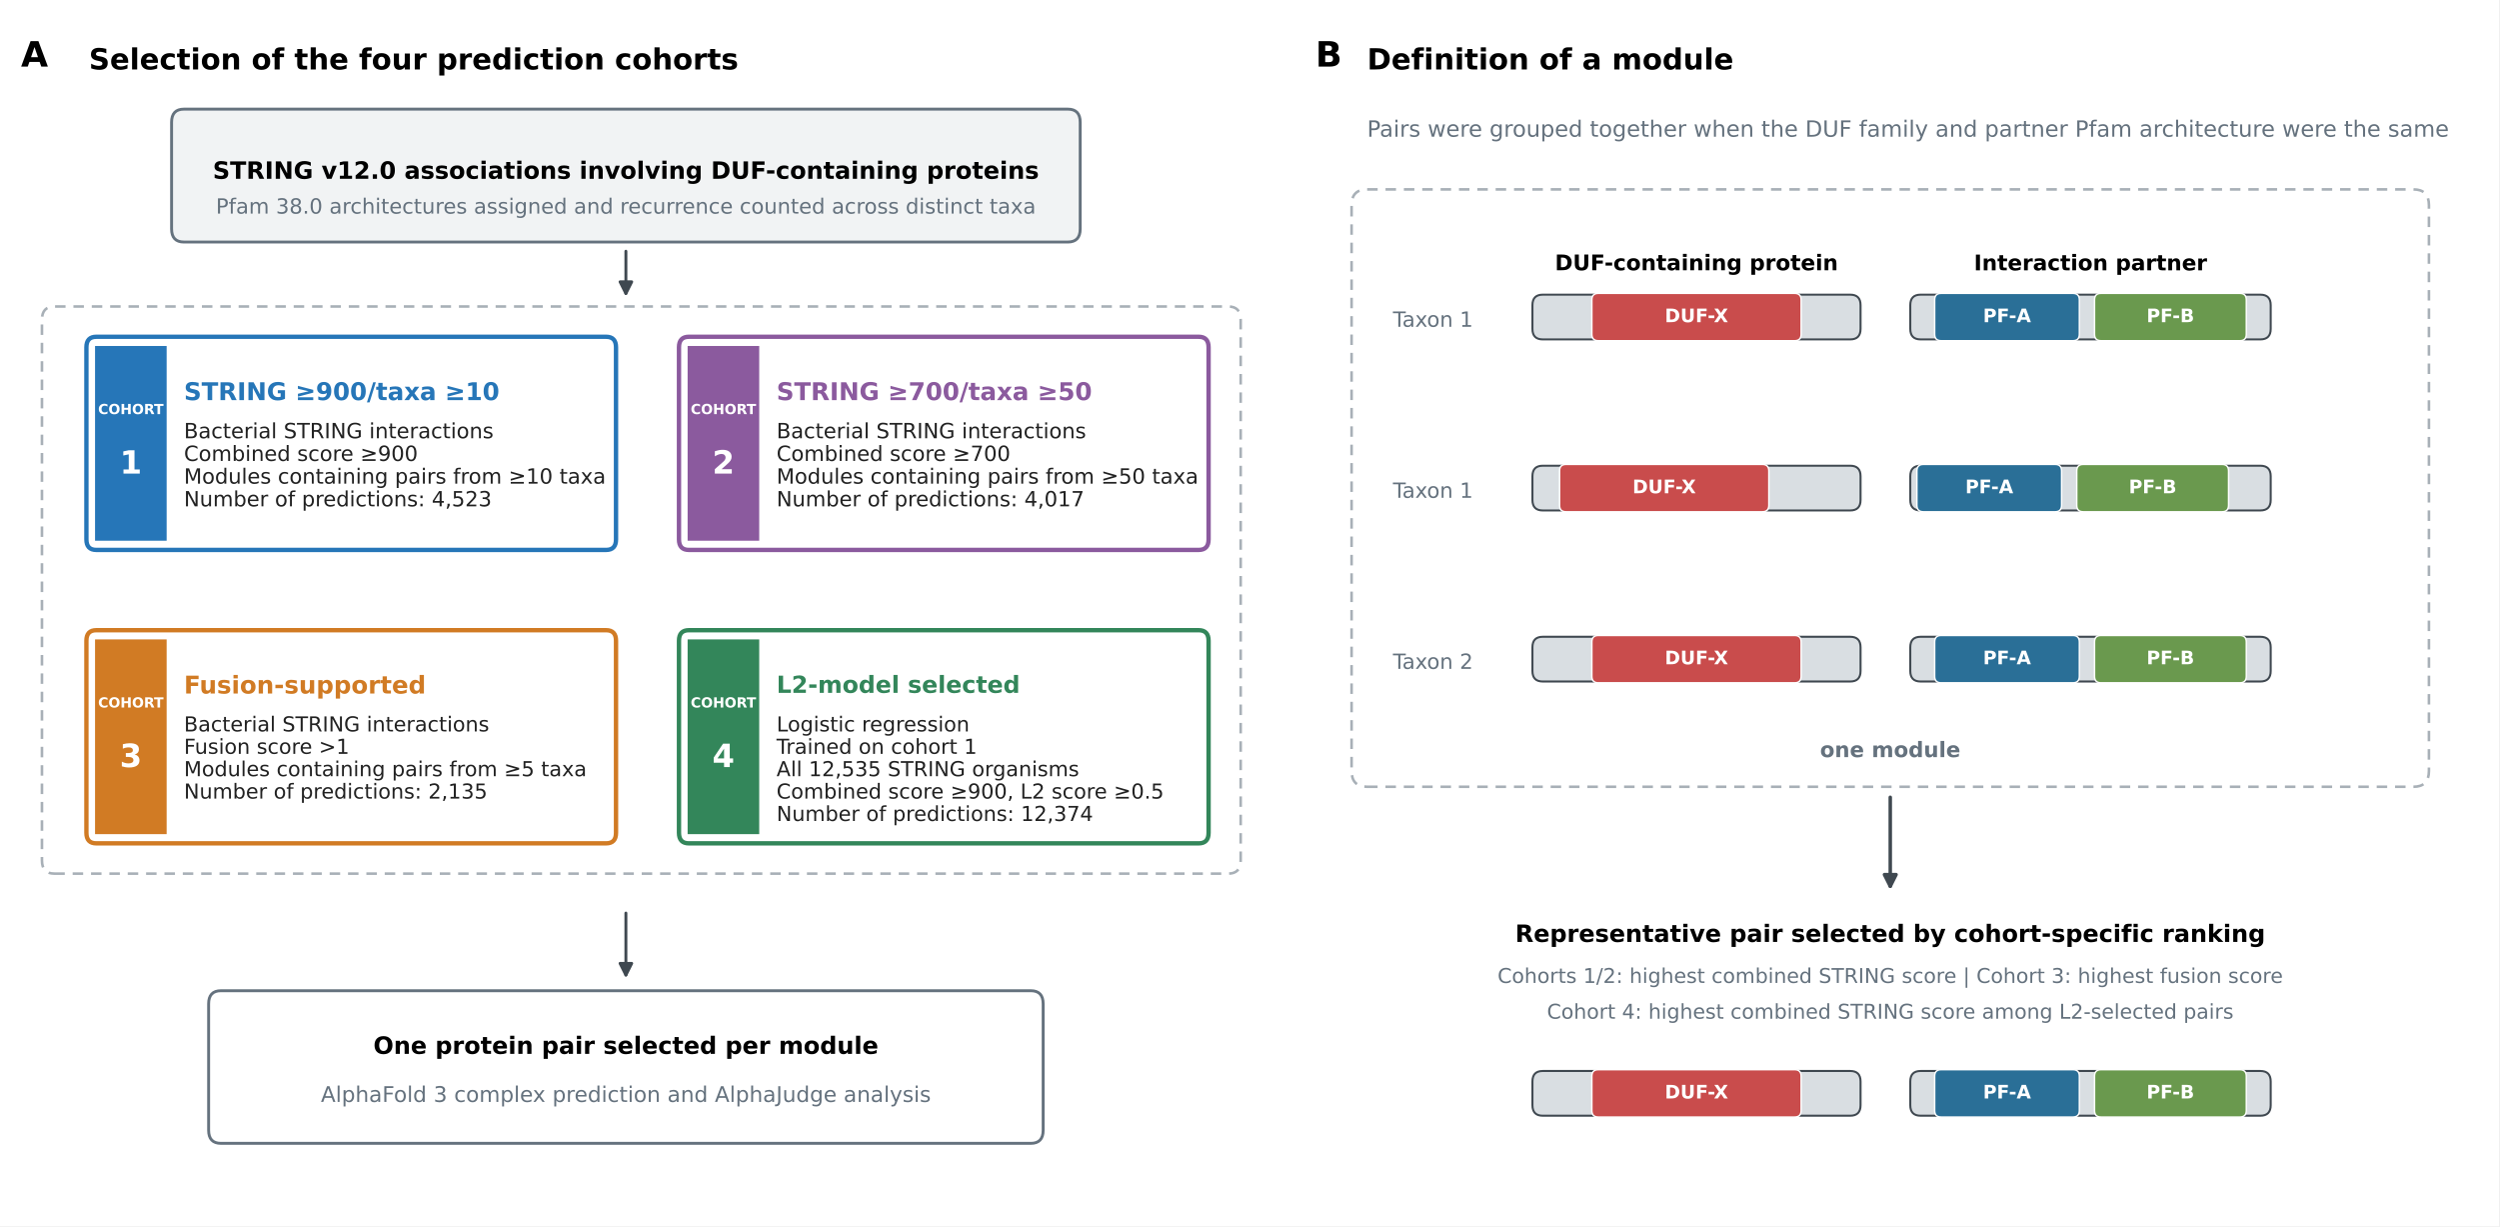
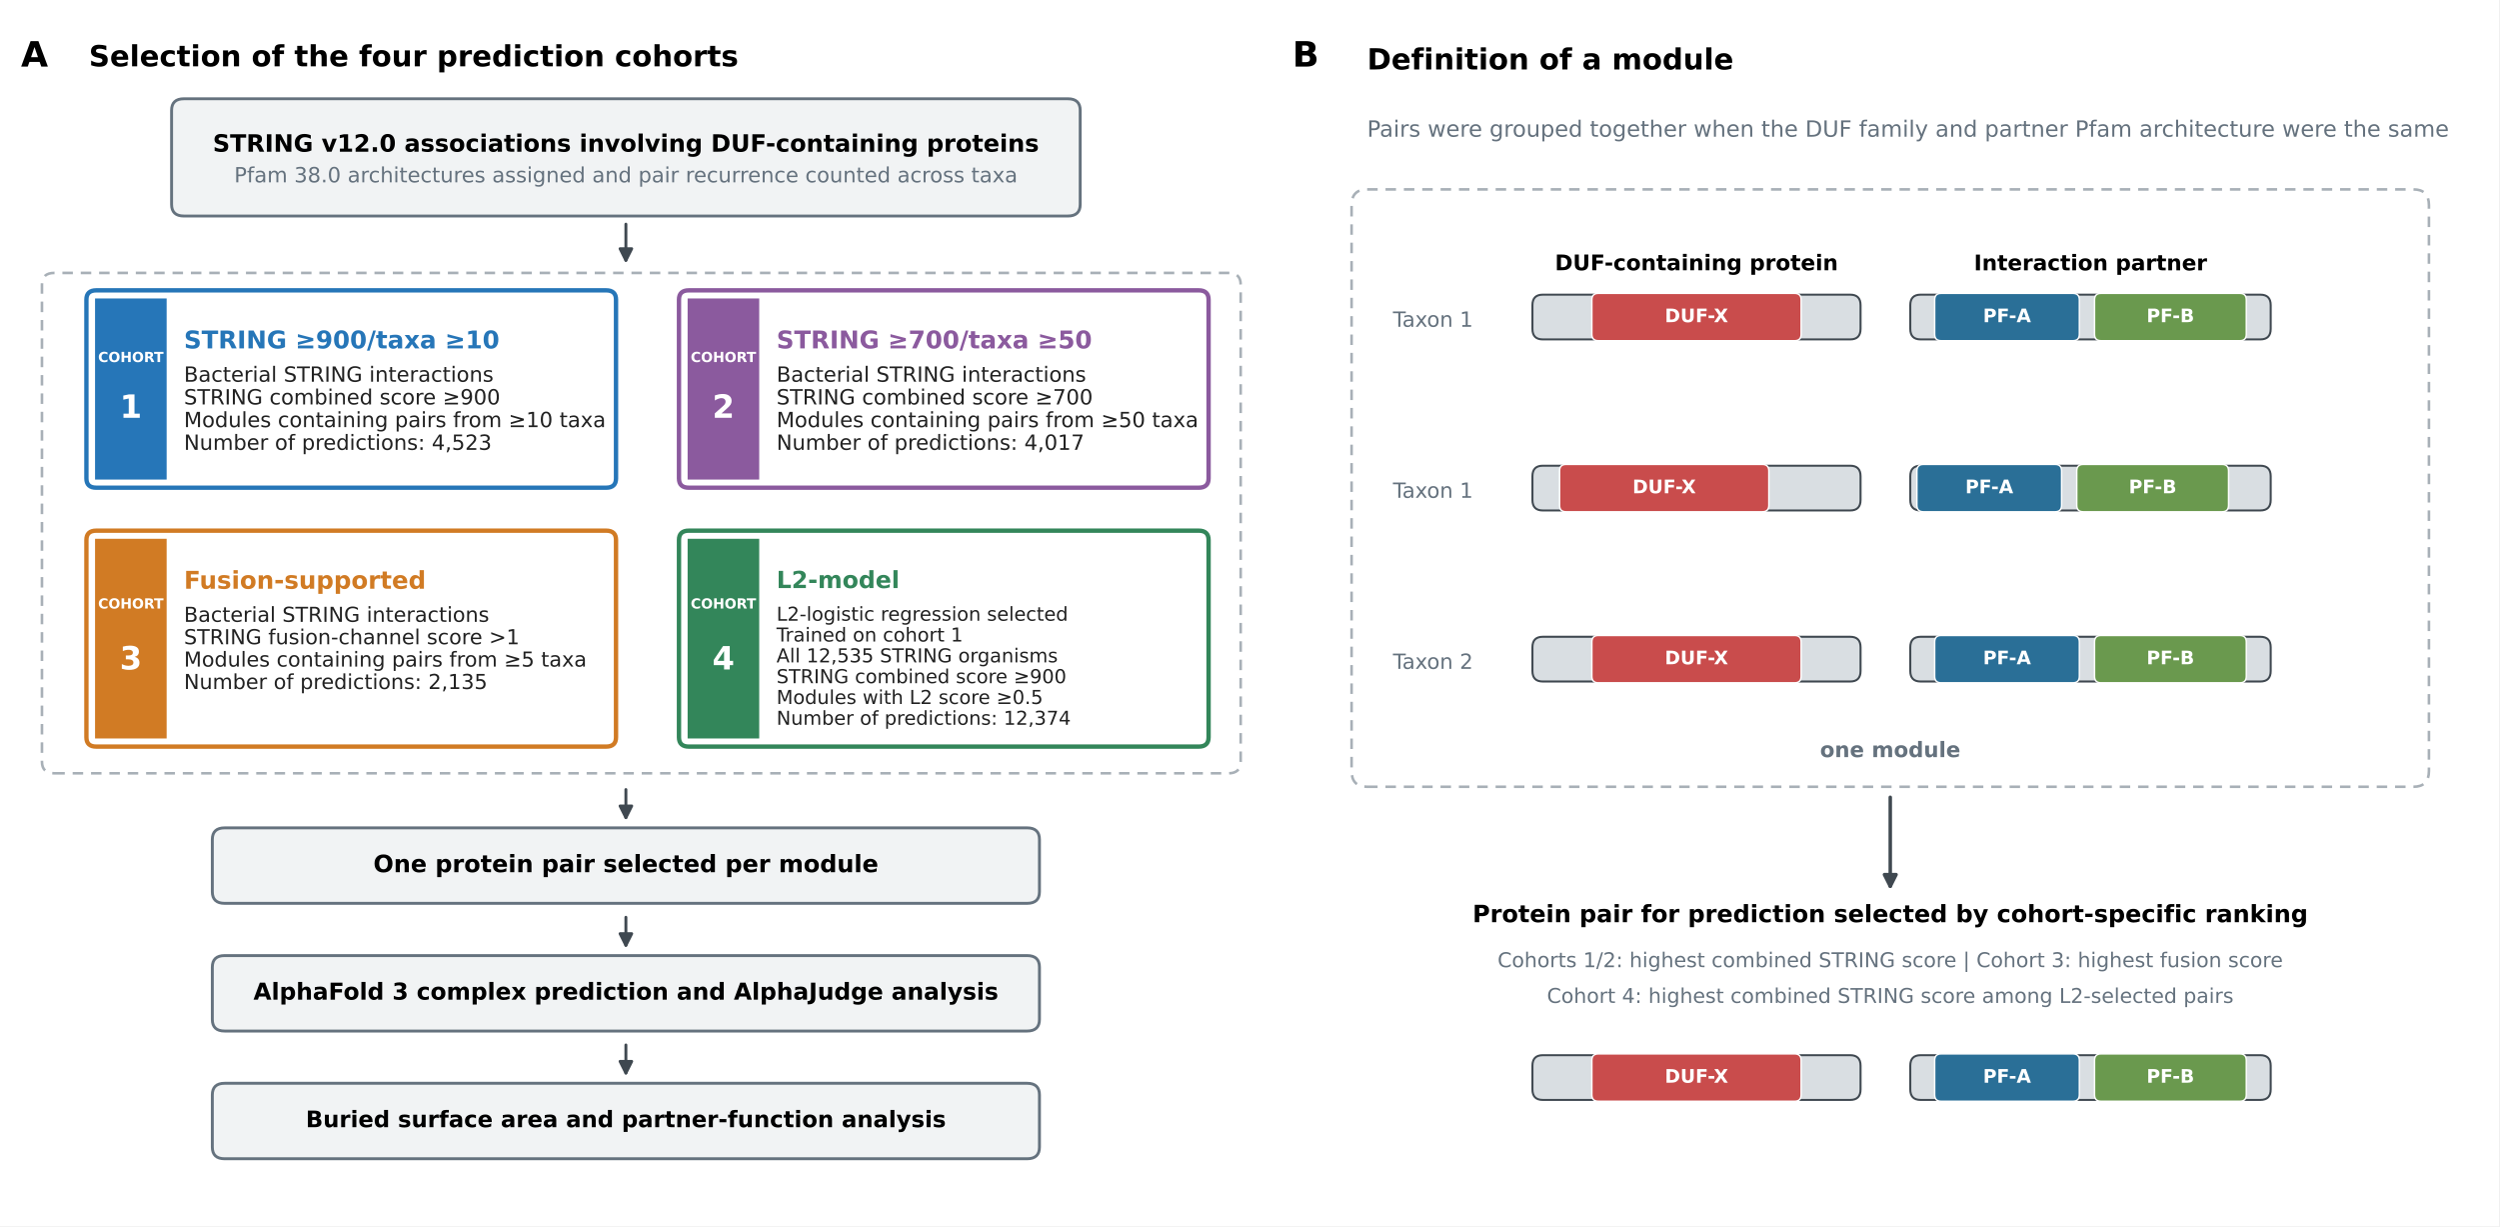
<svg xmlns="http://www.w3.org/2000/svg" width="857.664pt" height="420.66pt" viewBox="0 0 857.664 420.66" version="1.1">
  <defs>
    <style type="text/css">*{stroke-linejoin: round; stroke-linecap: butt}</style>
  </defs>
  <g id="figure_1">
    <g id="patch_1">
      <path d="M 0 420.66  L 857.664 420.66  L 857.664 0  L 0 0  z " style="fill: #ffffff" />
    </g>
    <g id="axes_1">
      <g id="patch_2">
-         <path d="M 18.64 299.707  L 421.568 299.707  Q 425.804 299.707 425.804 295.193  L 425.804 109.668  Q 425.804 105.154 421.568 105.154  L 18.64 105.154  Q 14.403 105.154 14.403 109.668  L 14.403 295.193  Q 14.403 299.707 18.64 299.707  L 18.64 299.707  z " clip-path="url(#p9806d513df)" style="fill: none; stroke-dasharray: 3.6,2.7; stroke-dashoffset: 0; stroke: #a8b0b7; stroke-width: 0.9; stroke-linejoin: miter" />
+         <path d="M 18.64 265.295  L 421.568 265.295  Q 425.804 265.295 425.804 261.312  L 425.804 97.613  Q 425.804 93.63 421.568 93.63  L 18.64 93.63  Q 14.403 93.63 14.403 97.613  L 14.403 261.312  Q 14.403 265.295 18.64 265.295  L 18.64 265.295  z " clip-path="url(#p8af537cf0c)" style="fill: none; stroke-dasharray: 3.6,2.7; stroke-dashoffset: 0; stroke: #a8b0b7; stroke-width: 0.9; stroke-linejoin: miter" />
      </g>
      <g id="patch_3">
-         <path d="M 33.045 188.663  L 208.028 188.663  Q 211.418 188.663 211.418 185.052  L 211.418 119.147  Q 211.418 115.536 208.028 115.536  L 33.045 115.536  Q 29.656 115.536 29.656 119.147  L 29.656 185.052  Q 29.656 188.663 33.045 188.663  z " clip-path="url(#p9806d513df)" style="fill: #ffffff; stroke: #2676b8; stroke-width: 1.5; stroke-linejoin: miter" />
+         <path d="M 33.045 167.314  L 208.028 167.314  Q 211.418 167.314 211.418 164.128  L 211.418 102.791  Q 211.418 99.604 208.028 99.604  L 33.045 99.604  Q 29.656 99.604 29.656 102.791  L 29.656 164.128  Q 29.656 167.314 33.045 167.314  z " clip-path="url(#p8af537cf0c)" style="fill: #ffffff; stroke: #2676b8; stroke-width: 1.5; stroke-linejoin: miter" />
      </g>
      <g id="patch_4">
-         <path d="M 32.621 185.503  L 57.195 185.503  L 57.195 118.696  L 32.621 118.696  z " clip-path="url(#p9806d513df)" style="fill: #2676b8" />
+         <path d="M 32.621 164.526  L 57.195 164.526  L 57.195 102.392  L 32.621 102.392  z " clip-path="url(#p8af537cf0c)" style="fill: #2676b8" />
      </g>
      <g id="patch_5">
-         <path d="M 236.416 188.663  L 411.399 188.663  Q 414.789 188.663 414.789 185.052  L 414.789 119.147  Q 414.789 115.536 411.399 115.536  L 236.416 115.536  Q 233.026 115.536 233.026 119.147  L 233.026 185.052  Q 233.026 188.663 236.416 188.663  z " clip-path="url(#p9806d513df)" style="fill: #ffffff; stroke: #8b5a9e; stroke-width: 1.5; stroke-linejoin: miter" />
+         <path d="M 236.416 167.314  L 411.399 167.314  Q 414.789 167.314 414.789 164.128  L 414.789 102.791  Q 414.789 99.604 411.399 99.604  L 236.416 99.604  Q 233.026 99.604 233.026 102.791  L 233.026 164.128  Q 233.026 167.314 236.416 167.314  z " clip-path="url(#p8af537cf0c)" style="fill: #ffffff; stroke: #8b5a9e; stroke-width: 1.5; stroke-linejoin: miter" />
      </g>
      <g id="patch_6">
-         <path d="M 235.992 185.503  L 260.566 185.503  L 260.566 118.696  L 235.992 118.696  z " clip-path="url(#p9806d513df)" style="fill: #8b5a9e" />
+         <path d="M 235.992 164.526  L 260.566 164.526  L 260.566 102.392  L 235.992 102.392  z " clip-path="url(#p8af537cf0c)" style="fill: #8b5a9e" />
      </g>
      <g id="patch_7">
-         <path d="M 33.045 289.325  L 208.028 289.325  Q 211.418 289.325 211.418 285.714  L 211.418 219.809  Q 211.418 216.198 208.028 216.198  L 33.045 216.198  Q 29.656 216.198 29.656 219.809  L 29.656 285.714  Q 29.656 289.325 33.045 289.325  z " clip-path="url(#p9806d513df)" style="fill: #ffffff; stroke: #d17b24; stroke-width: 1.5; stroke-linejoin: miter" />
+         <path d="M 33.045 256.134  L 208.028 256.134  Q 211.418 256.134 211.418 252.947  L 211.418 185.237  Q 211.418 182.051 208.028 182.051  L 33.045 182.051  Q 29.656 182.051 29.656 185.237  L 29.656 252.947  Q 29.656 256.134 33.045 256.134  z " clip-path="url(#p8af537cf0c)" style="fill: #ffffff; stroke: #d17b24; stroke-width: 1.5; stroke-linejoin: miter" />
      </g>
      <g id="patch_8">
-         <path d="M 32.621 286.165  L 57.195 286.165  L 57.195 219.358  L 32.621 219.358  z " clip-path="url(#p9806d513df)" style="fill: #d17b24" />
+         <path d="M 32.621 253.346  L 57.195 253.346  L 57.195 184.839  L 32.621 184.839  z " clip-path="url(#p8af537cf0c)" style="fill: #d17b24" />
      </g>
      <g id="patch_9">
-         <path d="M 236.416 289.325  L 411.399 289.325  Q 414.789 289.325 414.789 285.714  L 414.789 219.809  Q 414.789 216.198 411.399 216.198  L 236.416 216.198  Q 233.026 216.198 233.026 219.809  L 233.026 285.714  Q 233.026 289.325 236.416 289.325  z " clip-path="url(#p9806d513df)" style="fill: #ffffff; stroke: #33865a; stroke-width: 1.5; stroke-linejoin: miter" />
+         <path d="M 236.416 256.134  L 411.399 256.134  Q 414.789 256.134 414.789 252.947  L 414.789 185.237  Q 414.789 182.051 411.399 182.051  L 236.416 182.051  Q 233.026 182.051 233.026 185.237  L 233.026 252.947  Q 233.026 256.134 236.416 256.134  z " clip-path="url(#p8af537cf0c)" style="fill: #ffffff; stroke: #33865a; stroke-width: 1.5; stroke-linejoin: miter" />
      </g>
      <g id="patch_10">
-         <path d="M 235.992 286.165  L 260.566 286.165  L 260.566 219.358  L 235.992 219.358  z " clip-path="url(#p9806d513df)" style="fill: #33865a" />
+         <path d="M 235.992 253.346  L 260.566 253.346  L 260.566 184.839  L 235.992 184.839  z " clip-path="url(#p8af537cf0c)" style="fill: #33865a" />
      </g>
      <g id="patch_11">
-         <path d="M 214.807 86.195  Q 214.807 93.998 214.807 100.683  " clip-path="url(#p9806d513df)" style="fill: none; stroke: #3f4850; stroke-linecap: round" />
-         <path d="M 216.807 96.683  L 214.807 100.683  L 212.807 96.683  z " clip-path="url(#p9806d513df)" style="fill: #3f4850; stroke: #3f4850; stroke-linecap: round" />
+         <path d="M 214.807 76.901  Q 214.807 83.669 214.807 89.318  " clip-path="url(#p8af537cf0c)" style="fill: none; stroke: #3f4850; stroke-linecap: round" />
+         <path d="M 216.807 85.318  L 214.807 89.318  L 212.807 85.318  z " clip-path="url(#p8af537cf0c)" style="fill: #3f4850; stroke: #3f4850; stroke-linecap: round" />
      </g>
      <g id="patch_12">
-         <path d="M 75.838 392.244  L 353.777 392.244  Q 358.014 392.244 358.014 387.73  L 358.014 344.396  Q 358.014 339.882 353.777 339.882  L 75.838 339.882  Q 71.601 339.882 71.601 344.396  L 71.601 387.73  Q 71.601 392.244 75.838 392.244  z " clip-path="url(#p9806d513df)" style="fill: #ffffff; stroke: #65727e; stroke-linejoin: miter" />
+         <path d="M 77.109 309.904  L 352.506 309.904  Q 356.743 309.904 356.743 305.921  L 356.743 287.997  Q 356.743 284.014 352.506 284.014  L 77.109 284.014  Q 72.872 284.014 72.872 287.997  L 72.872 305.921  Q 72.872 309.904 77.109 309.904  z " clip-path="url(#p8af537cf0c)" style="fill: #f1f3f4; stroke: #65727e; stroke-linejoin: miter" />
      </g>
      <g id="patch_13">
-         <path d="M 214.807 313.249  Q 214.807 324.436 214.807 334.504  " clip-path="url(#p9806d513df)" style="fill: none; stroke: #3f4850; stroke-linecap: round" />
-         <path d="M 216.807 330.504  L 214.807 334.504  L 212.807 330.504  z " clip-path="url(#p9806d513df)" style="fill: #3f4850; stroke: #3f4850; stroke-linecap: round" />
+         <path d="M 77.109 353.716  L 352.506 353.716  Q 356.743 353.716 356.743 349.733  L 356.743 331.81  Q 356.743 327.827 352.506 327.827  L 77.109 327.827  Q 72.872 327.827 72.872 331.81  L 72.872 349.733  Q 72.872 353.716 77.109 353.716  z " clip-path="url(#p8af537cf0c)" style="fill: #f1f3f4; stroke: #65727e; stroke-linejoin: miter" />
+       </g>
+       <g id="patch_14">
+         <path d="M 77.109 397.528  L 352.506 397.528  Q 356.743 397.528 356.743 393.545  L 356.743 375.622  Q 356.743 371.639 352.506 371.639  L 77.109 371.639  Q 72.872 371.639 72.872 375.622  L 72.872 393.545  Q 72.872 397.528 77.109 397.528  z " clip-path="url(#p8af537cf0c)" style="fill: #f1f3f4; stroke: #65727e; stroke-linejoin: miter" />
+       </g>
+       <g id="patch_15">
+         <path d="M 214.807 270.871  Q 214.807 276.243 214.807 280.497  " clip-path="url(#p8af537cf0c)" style="fill: none; stroke: #3f4850; stroke-linecap: round" />
+         <path d="M 216.807 276.497  L 214.807 280.497  L 212.807 276.497  z " clip-path="url(#p8af537cf0c)" style="fill: #3f4850; stroke: #3f4850; stroke-linecap: round" />
+       </g>
+       <g id="patch_16">
+         <path d="M 214.807 314.683  Q 214.807 320.055 214.807 324.31  " clip-path="url(#p8af537cf0c)" style="fill: none; stroke: #3f4850; stroke-linecap: round" />
+         <path d="M 216.807 320.31  L 214.807 324.31  L 212.807 320.31  z " clip-path="url(#p8af537cf0c)" style="fill: #3f4850; stroke: #3f4850; stroke-linecap: round" />
+       </g>
+       <g id="patch_17">
+         <path d="M 214.807 358.495  Q 214.807 363.868 214.807 368.122  " clip-path="url(#p8af537cf0c)" style="fill: none; stroke: #3f4850; stroke-linecap: round" />
+         <path d="M 216.807 364.122  L 214.807 368.122  L 212.807 364.122  z " clip-path="url(#p8af537cf0c)" style="fill: #3f4850; stroke: #3f4850; stroke-linecap: round" />
      </g>
      <g id="text_1">
-         <text style="font: 700 10px 'DejaVu Sans'; text-anchor: start" x="30.503" y="23.826" transform="rotate(-0 30.50288 23.82644)">Selection of the four prediction cohorts</text>
-       </g>
-       <g id="patch_14">
-         <path d="M 63.127 83.035  L 366.488 83.035  Q 370.725 83.035 370.725 78.521  L 370.725 41.958  Q 370.725 37.444 366.488 37.444  L 63.127 37.444  Q 58.89 37.444 58.89 41.958  L 58.89 78.521  Q 58.89 83.035 63.127 83.035  z " clip-path="url(#p9806d513df)" style="fill: #f1f3f4; stroke: #65727e; stroke-linejoin: miter" />
+         <text style="font: 700 10px 'DejaVu Sans'; text-anchor: start" x="30.503" y="22.764" transform="rotate(-0 30.50288 22.76432)">Selection of the four prediction cohorts</text>
+       </g>
+       <g id="patch_18">
+         <path d="M 63.127 74.113  L 366.488 74.113  Q 370.725 74.113 370.725 70.13  L 370.725 37.869  Q 370.725 33.886 366.488 33.886  L 63.127 33.886  Q 58.89 33.886 58.89 37.869  L 58.89 70.13  Q 58.89 74.113 63.127 74.113  z " clip-path="url(#p8af537cf0c)" style="fill: #f1f3f4; stroke: #65727e; stroke-linejoin: miter" />
      </g>
      <g id="text_2">
-         <text style="fill: #ffffff; font: 700 4.8px 'DejaVu Sans'; text-anchor: middle" x="44.908" y="142.067" transform="rotate(-0 44.9083 142.0667)">COHORT</text>
+         <text style="fill: #ffffff; font: 700 4.8px 'DejaVu Sans'; text-anchor: middle" x="44.908" y="124.221" transform="rotate(-0 44.9083 124.221)">COHORT</text>
      </g>
      <g id="text_3">
-         <text style="fill: #ffffff; font: 700 11px 'DejaVu Sans'; text-anchor: middle" x="44.908" y="162.484" transform="rotate(-0 44.9083 162.4835)">1</text>
+         <text style="fill: #ffffff; font: 700 11px 'DejaVu Sans'; text-anchor: middle" x="44.908" y="143.329" transform="rotate(-0 44.9083 143.3293)">1</text>
      </g>
      <g id="text_4">
-         <text style="fill: #2676b8; font: 700 8.4px 'DejaVu Sans'; text-anchor: start" x="63.127" y="137.266" transform="rotate(-0 63.12691 137.2663)">STRING ≥900/taxa ≥10</text>
+         <text style="fill: #2676b8; font: 700 8.4px 'DejaVu Sans'; text-anchor: start" x="63.127" y="119.529" transform="rotate(-0 63.12691 119.5289)">STRING ≥900/taxa ≥10</text>
      </g>
      <g id="text_5">
-         <text style="fill: #222222; font: 7.2px 'DejaVu Sans'" transform="translate(63.12691 150.3479)">Bacterial STRING interactions</text>
-         <text style="fill: #222222; font: 7.2px 'DejaVu Sans'" transform="translate(63.12691 158.1368)">Combined score ≥900</text>
-         <text style="fill: #222222; font: 7.2px 'DejaVu Sans'" transform="translate(63.12691 165.9256)">Modules containing pairs from ≥10 taxa</text>
-         <text style="fill: #222222; font: 7.2px 'DejaVu Sans'" transform="translate(63.12691 173.7145)">Number of predictions: 4,523</text>
+         <text style="fill: #222222; font: 7.2px 'DejaVu Sans'" transform="translate(63.12691 130.9642)">Bacterial STRING interactions</text>
+         <text style="fill: #222222; font: 7.2px 'DejaVu Sans'" transform="translate(63.12691 138.7531)">STRING combined score ≥900</text>
+         <text style="fill: #222222; font: 7.2px 'DejaVu Sans'" transform="translate(63.12691 146.542)">Modules containing pairs from ≥10 taxa</text>
+         <text style="fill: #222222; font: 7.2px 'DejaVu Sans'" transform="translate(63.12691 154.3309)">Number of predictions: 4,523</text>
      </g>
      <g id="text_6">
-         <text style="fill: #ffffff; font: 700 4.8px 'DejaVu Sans'; text-anchor: middle" x="248.279" y="142.067" transform="rotate(-0 248.2789 142.0667)">COHORT</text>
+         <text style="fill: #ffffff; font: 700 4.8px 'DejaVu Sans'; text-anchor: middle" x="248.279" y="124.221" transform="rotate(-0 248.2789 124.221)">COHORT</text>
      </g>
      <g id="text_7">
-         <text style="fill: #ffffff; font: 700 11px 'DejaVu Sans'; text-anchor: middle" x="248.279" y="162.484" transform="rotate(-0 248.2789 162.4835)">2</text>
+         <text style="fill: #ffffff; font: 700 11px 'DejaVu Sans'; text-anchor: middle" x="248.279" y="143.329" transform="rotate(-0 248.2789 143.3293)">2</text>
      </g>
      <g id="text_8">
-         <text style="fill: #8b5a9e; font: 700 8.4px 'DejaVu Sans'; text-anchor: start" x="266.498" y="137.266" transform="rotate(-0 266.4975 137.2663)">STRING ≥700/taxa ≥50</text>
+         <text style="fill: #8b5a9e; font: 700 8.4px 'DejaVu Sans'; text-anchor: start" x="266.498" y="119.529" transform="rotate(-0 266.4975 119.5289)">STRING ≥700/taxa ≥50</text>
      </g>
      <g id="text_9">
-         <text style="fill: #222222; font: 7.2px 'DejaVu Sans'" transform="translate(266.4975 150.3479)">Bacterial STRING interactions</text>
-         <text style="fill: #222222; font: 7.2px 'DejaVu Sans'" transform="translate(266.4975 158.1368)">Combined score ≥700</text>
-         <text style="fill: #222222; font: 7.2px 'DejaVu Sans'" transform="translate(266.4975 165.9256)">Modules containing pairs from ≥50 taxa</text>
-         <text style="fill: #222222; font: 7.2px 'DejaVu Sans'" transform="translate(266.4975 173.7145)">Number of predictions: 4,017</text>
+         <text style="fill: #222222; font: 7.2px 'DejaVu Sans'" transform="translate(266.4975 130.9642)">Bacterial STRING interactions</text>
+         <text style="fill: #222222; font: 7.2px 'DejaVu Sans'" transform="translate(266.4975 138.7531)">STRING combined score ≥700</text>
+         <text style="fill: #222222; font: 7.2px 'DejaVu Sans'" transform="translate(266.4975 146.542)">Modules containing pairs from ≥50 taxa</text>
+         <text style="fill: #222222; font: 7.2px 'DejaVu Sans'" transform="translate(266.4975 154.3309)">Number of predictions: 4,017</text>
      </g>
      <g id="text_10">
-         <text style="fill: #ffffff; font: 700 4.8px 'DejaVu Sans'; text-anchor: middle" x="44.908" y="242.729" transform="rotate(-0 44.9083 242.7289)">COHORT</text>
+         <text style="fill: #ffffff; font: 700 4.8px 'DejaVu Sans'; text-anchor: middle" x="44.908" y="208.771" transform="rotate(-0 44.9083 208.7709)">COHORT</text>
      </g>
      <g id="text_11">
-         <text style="fill: #ffffff; font: 700 11px 'DejaVu Sans'; text-anchor: middle" x="44.908" y="263.146" transform="rotate(-0 44.9083 263.1457)">3</text>
+         <text style="fill: #ffffff; font: 700 11px 'DejaVu Sans'; text-anchor: middle" x="44.908" y="229.664" transform="rotate(-0 44.9083 229.6635)">3</text>
      </g>
      <g id="text_12">
-         <text style="fill: #d17b24; font: 700 8.4px 'DejaVu Sans'; text-anchor: start" x="63.127" y="237.928" transform="rotate(-0 63.12691 237.9285)">Fusion-supported</text>
+         <text style="fill: #d17b24; font: 700 8.4px 'DejaVu Sans'; text-anchor: start" x="63.127" y="201.976" transform="rotate(-0 63.12691 201.9758)">Fusion-supported</text>
      </g>
      <g id="text_13">
-         <text style="fill: #222222; font: 7.1px 'DejaVu Sans'" transform="translate(63.12691 250.9341)">Bacterial STRING interactions</text>
-         <text style="fill: #222222; font: 7.1px 'DejaVu Sans'" transform="translate(63.12691 258.6148)">Fusion score &gt;1</text>
-         <text style="fill: #222222; font: 7.1px 'DejaVu Sans'" transform="translate(63.12691 266.2955)">Modules containing pairs from ≥5 taxa</text>
-         <text style="fill: #222222; font: 7.1px 'DejaVu Sans'" transform="translate(63.12691 273.9762)">Number of predictions: 2,135</text>
+         <text style="fill: #222222; font: 7.1px 'DejaVu Sans'" transform="translate(63.12691 213.3351)">Bacterial STRING interactions</text>
+         <text style="fill: #222222; font: 7.1px 'DejaVu Sans'" transform="translate(63.12691 221.0158)">STRING fusion-channel score &gt;1</text>
+         <text style="fill: #222222; font: 7.1px 'DejaVu Sans'" transform="translate(63.12691 228.6965)">Modules containing pairs from ≥5 taxa</text>
+         <text style="fill: #222222; font: 7.1px 'DejaVu Sans'" transform="translate(63.12691 236.3772)">Number of predictions: 2,135</text>
      </g>
      <g id="text_14">
-         <text style="fill: #ffffff; font: 700 4.8px 'DejaVu Sans'; text-anchor: middle" x="248.279" y="242.729" transform="rotate(-0 248.2789 242.7289)">COHORT</text>
+         <text style="fill: #ffffff; font: 700 4.8px 'DejaVu Sans'; text-anchor: middle" x="248.279" y="208.771" transform="rotate(-0 248.2789 208.7709)">COHORT</text>
      </g>
      <g id="text_15">
-         <text style="fill: #ffffff; font: 700 11px 'DejaVu Sans'; text-anchor: middle" x="248.279" y="263.146" transform="rotate(-0 248.2789 263.1457)">4</text>
+         <text style="fill: #ffffff; font: 700 11px 'DejaVu Sans'; text-anchor: middle" x="248.279" y="229.664" transform="rotate(-0 248.2789 229.6635)">4</text>
      </g>
      <g id="text_16">
-         <text style="fill: #33865a; font: 700 8.1px 'DejaVu Sans'; text-anchor: start" x="266.498" y="237.701" transform="rotate(-0 266.4975 237.7005)">L2-model selected</text>
+         <text style="fill: #33865a; font: 700 8.1px 'DejaVu Sans'; text-anchor: start" x="266.498" y="201.748" transform="rotate(-0 266.4975 201.7479)">L2-model</text>
      </g>
      <g id="text_17">
-         <text style="fill: #222222; font: 7.1px 'DejaVu Sans'" transform="translate(266.4975 250.9341)">Logistic regression</text>
-         <text style="fill: #222222; font: 7.1px 'DejaVu Sans'" transform="translate(266.4975 258.6148)">Trained on cohort 1</text>
-         <text style="fill: #222222; font: 7.1px 'DejaVu Sans'" transform="translate(266.4975 266.2955)">All 12,535 STRING organisms</text>
-         <text style="fill: #222222; font: 7.1px 'DejaVu Sans'" transform="translate(266.4975 273.9762)">Combined score ≥900, L2 score ≥0.5</text>
-         <text style="fill: #222222; font: 7.1px 'DejaVu Sans'" transform="translate(266.4975 281.6569)">Number of predictions: 12,374</text>
+         <text style="fill: #222222; font: 6.6px 'DejaVu Sans'" transform="translate(266.4975 212.9552)">L2-logistic regression selected</text>
+         <text style="fill: #222222; font: 6.6px 'DejaVu Sans'" transform="translate(266.4975 220.095)">Trained on cohort 1</text>
+         <text style="fill: #222222; font: 6.6px 'DejaVu Sans'" transform="translate(266.4975 227.2348)">All 12,535 STRING organisms</text>
+         <text style="fill: #222222; font: 6.6px 'DejaVu Sans'" transform="translate(266.4975 234.3746)">STRING combined score ≥900</text>
+         <text style="fill: #222222; font: 6.6px 'DejaVu Sans'" transform="translate(266.4975 241.5144)">Modules with L2 score ≥0.5</text>
+         <text style="fill: #222222; font: 6.6px 'DejaVu Sans'" transform="translate(266.4975 248.6542)">Number of predictions: 12,374</text>
      </g>
      <g id="text_18">
-         <text style="font: 700 8.2px 'DejaVu Sans'; text-anchor: middle" x="214.807" y="361.555" transform="rotate(-0 214.8075 361.5547)">One protein pair selected per module</text>
+         <text style="font: 700 8.2px 'DejaVu Sans'; text-anchor: middle" x="214.807" y="299.222" transform="rotate(-0 214.8075 299.2217)">One protein pair selected per module</text>
      </g>
      <g id="text_19">
-         <text style="fill: #65727e; font: 7.4px 'DejaVu Sans'; text-anchor: middle" x="214.807" y="378.036" transform="rotate(-0 214.8075 378.0357)">AlphaFold 3 complex prediction and AlphaJudge analysis</text>
+         <text style="font: 700 8px 'DejaVu Sans'; text-anchor: middle" x="214.807" y="342.948" transform="rotate(-0 214.8075 342.9476)">AlphaFold 3 complex prediction and AlphaJudge analysis</text>
      </g>
      <g id="text_20">
-         <text style="font: 700 8.2px 'DejaVu Sans'; text-anchor: middle" x="214.807" y="61.342" transform="rotate(-0 214.8075 61.34166)">STRING v12.0 associations involving DUF-containing proteins</text>
+         <text style="font: 700 7.8px 'DejaVu Sans'; text-anchor: middle" x="214.807" y="386.706" transform="rotate(-0 214.8075 386.7055)">Buried surface area and partner-function analysis</text>
      </g>
      <g id="text_21">
-         <text style="fill: #65727e; font: 7.2px 'DejaVu Sans'; text-anchor: middle" x="214.807" y="73.286" transform="rotate(-0 214.8075 73.28555)">Pfam 38.0 architectures assigned and recurrence counted across distinct taxa</text>
+         <text style="font: 700 8.2px 'DejaVu Sans'; text-anchor: middle" x="214.807" y="52.048" transform="rotate(-0 214.8075 52.04813)">STRING v12.0 associations involving DUF-containing proteins</text>
+       </g>
+       <g id="text_22">
+         <text style="fill: #65727e; font: 7.2px 'DejaVu Sans'; text-anchor: middle" x="214.807" y="62.558" transform="rotate(-0 214.8075 62.55816)">Pfam 38.0 architectures assigned and pair recurrence counted across taxa</text>
      </g>
    </g>
    <g id="axes_2">
-       <g id="patch_15">
-         <path d="M 529.484 116.439  L 635 116.439  Q 638.547 116.439 638.547 112.828  L 638.547 104.702  Q 638.547 101.091 635 101.091  L 529.484 101.091  Q 525.938 101.091 525.938 104.702  L 525.938 112.828  Q 525.938 116.439 529.484 116.439  z " clip-path="url(#p6349c91428)" style="fill: #d9dee2; stroke: #3f4850; stroke-width: 0.7; stroke-linejoin: miter" />
-       </g>
-       <g id="patch_16">
-         <path d="M 548.548 116.89  L 615.936 116.89  Q 618.153 116.89 618.153 114.633  L 618.153 102.897  Q 618.153 100.64 615.936 100.64  L 548.548 100.64  Q 546.331 100.64 546.331 102.897  L 546.331 114.633  Q 546.331 116.89 548.548 116.89  z " clip-path="url(#p6349c91428)" style="fill: #c94c4c; stroke: #ffffff; stroke-width: 0.5; stroke-linejoin: miter" />
-       </g>
-       <g id="patch_17">
-         <path d="M 659.162 116.439  L 775.761 116.439  Q 779.308 116.439 779.308 112.828  L 779.308 104.702  Q 779.308 101.091 775.761 101.091  L 659.162 101.091  Q 655.615 101.091 655.615 104.702  L 655.615 112.828  Q 655.615 116.439 659.162 116.439  z " clip-path="url(#p6349c91428)" style="fill: #d9dee2; stroke: #3f4850; stroke-width: 0.7; stroke-linejoin: miter" />
-       </g>
-       <g id="patch_18">
-         <path d="M 666.2 116.89  L 711.421 116.89  Q 713.638 116.89 713.638 114.633  L 713.638 102.897  Q 713.638 100.64 711.421 100.64  L 666.2 100.64  Q 663.983 100.64 663.983 102.897  L 663.983 114.633  Q 663.983 116.89 666.2 116.89  z " clip-path="url(#p6349c91428)" style="fill: #2a6f97; stroke: #ffffff; stroke-width: 0.5; stroke-linejoin: miter" />
-       </g>
      <g id="patch_19">
-         <path d="M 721.064 116.89  L 768.723 116.89  Q 770.94 116.89 770.94 114.633  L 770.94 102.897  Q 770.94 100.64 768.723 100.64  L 721.064 100.64  Q 718.847 100.64 718.847 102.897  L 718.847 114.633  Q 718.847 116.89 721.064 116.89  z " clip-path="url(#p6349c91428)" style="fill: #6a994e; stroke: #ffffff; stroke-width: 0.5; stroke-linejoin: miter" />
+         <path d="M 529.484 116.439  L 635 116.439  Q 638.547 116.439 638.547 112.828  L 638.547 104.702  Q 638.547 101.091 635 101.091  L 529.484 101.091  Q 525.938 101.091 525.938 104.702  L 525.938 112.828  Q 525.938 116.439 529.484 116.439  z " clip-path="url(#p90d23ee9d8)" style="fill: #d9dee2; stroke: #3f4850; stroke-width: 0.7; stroke-linejoin: miter" />
      </g>
      <g id="patch_20">
-         <path d="M 529.484 175.121  L 635 175.121  Q 638.547 175.121 638.547 171.51  L 638.547 163.384  Q 638.547 159.773 635 159.773  L 529.484 159.773  Q 525.938 159.773 525.938 163.384  L 525.938 171.51  Q 525.938 175.121 529.484 175.121  z " clip-path="url(#p6349c91428)" style="fill: #d9dee2; stroke: #3f4850; stroke-width: 0.7; stroke-linejoin: miter" />
+         <path d="M 548.548 116.89  L 615.936 116.89  Q 618.153 116.89 618.153 114.633  L 618.153 102.897  Q 618.153 100.64 615.936 100.64  L 548.548 100.64  Q 546.331 100.64 546.331 102.897  L 546.331 114.633  Q 546.331 116.89 548.548 116.89  z " clip-path="url(#p90d23ee9d8)" style="fill: #c94c4c; stroke: #ffffff; stroke-width: 0.5; stroke-linejoin: miter" />
      </g>
      <g id="patch_21">
-         <path d="M 537.465 175.572  L 604.853 175.572  Q 607.069 175.572 607.069 173.315  L 607.069 161.579  Q 607.069 159.322 604.853 159.322  L 537.465 159.322  Q 535.248 159.322 535.248 161.579  L 535.248 173.315  Q 535.248 175.572 537.465 175.572  z " clip-path="url(#p6349c91428)" style="fill: #c94c4c; stroke: #ffffff; stroke-width: 0.5; stroke-linejoin: miter" />
+         <path d="M 659.162 116.439  L 775.761 116.439  Q 779.308 116.439 779.308 112.828  L 779.308 104.702  Q 779.308 101.091 775.761 101.091  L 659.162 101.091  Q 655.615 101.091 655.615 104.702  L 655.615 112.828  Q 655.615 116.439 659.162 116.439  z " clip-path="url(#p90d23ee9d8)" style="fill: #d9dee2; stroke: #3f4850; stroke-width: 0.7; stroke-linejoin: miter" />
      </g>
      <g id="patch_22">
-         <path d="M 659.162 175.121  L 775.761 175.121  Q 779.308 175.121 779.308 171.51  L 779.308 163.384  Q 779.308 159.773 775.761 159.773  L 659.162 159.773  Q 655.615 159.773 655.615 163.384  L 655.615 171.51  Q 655.615 175.121 659.162 175.121  z " clip-path="url(#p6349c91428)" style="fill: #d9dee2; stroke: #3f4850; stroke-width: 0.7; stroke-linejoin: miter" />
+         <path d="M 666.2 116.89  L 711.421 116.89  Q 713.638 116.89 713.638 114.633  L 713.638 102.897  Q 713.638 100.64 711.421 100.64  L 666.2 100.64  Q 663.983 100.64 663.983 102.897  L 663.983 114.633  Q 663.983 116.89 666.2 116.89  z " clip-path="url(#p90d23ee9d8)" style="fill: #2a6f97; stroke: #ffffff; stroke-width: 0.5; stroke-linejoin: miter" />
      </g>
      <g id="patch_23">
-         <path d="M 660.104 175.572  L 705.325 175.572  Q 707.542 175.572 707.542 173.315  L 707.542 161.579  Q 707.542 159.322 705.325 159.322  L 660.104 159.322  Q 657.887 159.322 657.887 161.579  L 657.887 173.315  Q 657.887 175.572 660.104 175.572  z " clip-path="url(#p6349c91428)" style="fill: #2a6f97; stroke: #ffffff; stroke-width: 0.5; stroke-linejoin: miter" />
+         <path d="M 721.064 116.89  L 768.723 116.89  Q 770.94 116.89 770.94 114.633  L 770.94 102.897  Q 770.94 100.64 768.723 100.64  L 721.064 100.64  Q 718.847 100.64 718.847 102.897  L 718.847 114.633  Q 718.847 116.89 721.064 116.89  z " clip-path="url(#p90d23ee9d8)" style="fill: #6a994e; stroke: #ffffff; stroke-width: 0.5; stroke-linejoin: miter" />
      </g>
      <g id="patch_24">
-         <path d="M 714.968 175.572  L 762.627 175.572  Q 764.844 175.572 764.844 173.315  L 764.844 161.579  Q 764.844 159.322 762.627 159.322  L 714.968 159.322  Q 712.751 159.322 712.751 161.579  L 712.751 173.315  Q 712.751 175.572 714.968 175.572  z " clip-path="url(#p6349c91428)" style="fill: #6a994e; stroke: #ffffff; stroke-width: 0.5; stroke-linejoin: miter" />
+         <path d="M 529.484 175.121  L 635 175.121  Q 638.547 175.121 638.547 171.51  L 638.547 163.384  Q 638.547 159.773 635 159.773  L 529.484 159.773  Q 525.938 159.773 525.938 163.384  L 525.938 171.51  Q 525.938 175.121 529.484 175.121  z " clip-path="url(#p90d23ee9d8)" style="fill: #d9dee2; stroke: #3f4850; stroke-width: 0.7; stroke-linejoin: miter" />
      </g>
      <g id="patch_25">
-         <path d="M 529.484 233.803  L 635 233.803  Q 638.547 233.803 638.547 230.192  L 638.547 222.066  Q 638.547 218.455 635 218.455  L 529.484 218.455  Q 525.938 218.455 525.938 222.066  L 525.938 230.192  Q 525.938 233.803 529.484 233.803  z " clip-path="url(#p6349c91428)" style="fill: #d9dee2; stroke: #3f4850; stroke-width: 0.7; stroke-linejoin: miter" />
+         <path d="M 537.465 175.572  L 604.853 175.572  Q 607.069 175.572 607.069 173.315  L 607.069 161.579  Q 607.069 159.322 604.853 159.322  L 537.465 159.322  Q 535.248 159.322 535.248 161.579  L 535.248 173.315  Q 535.248 175.572 537.465 175.572  z " clip-path="url(#p90d23ee9d8)" style="fill: #c94c4c; stroke: #ffffff; stroke-width: 0.5; stroke-linejoin: miter" />
      </g>
      <g id="patch_26">
-         <path d="M 548.548 234.254  L 615.936 234.254  Q 618.153 234.254 618.153 231.997  L 618.153 220.261  Q 618.153 218.004 615.936 218.004  L 548.548 218.004  Q 546.331 218.004 546.331 220.261  L 546.331 231.997  Q 546.331 234.254 548.548 234.254  z " clip-path="url(#p6349c91428)" style="fill: #c94c4c; stroke: #ffffff; stroke-width: 0.5; stroke-linejoin: miter" />
+         <path d="M 659.162 175.121  L 775.761 175.121  Q 779.308 175.121 779.308 171.51  L 779.308 163.384  Q 779.308 159.773 775.761 159.773  L 659.162 159.773  Q 655.615 159.773 655.615 163.384  L 655.615 171.51  Q 655.615 175.121 659.162 175.121  z " clip-path="url(#p90d23ee9d8)" style="fill: #d9dee2; stroke: #3f4850; stroke-width: 0.7; stroke-linejoin: miter" />
      </g>
      <g id="patch_27">
-         <path d="M 659.162 233.803  L 775.761 233.803  Q 779.308 233.803 779.308 230.192  L 779.308 222.066  Q 779.308 218.455 775.761 218.455  L 659.162 218.455  Q 655.615 218.455 655.615 222.066  L 655.615 230.192  Q 655.615 233.803 659.162 233.803  z " clip-path="url(#p6349c91428)" style="fill: #d9dee2; stroke: #3f4850; stroke-width: 0.7; stroke-linejoin: miter" />
+         <path d="M 660.104 175.572  L 705.325 175.572  Q 707.542 175.572 707.542 173.315  L 707.542 161.579  Q 707.542 159.322 705.325 159.322  L 660.104 159.322  Q 657.887 159.322 657.887 161.579  L 657.887 173.315  Q 657.887 175.572 660.104 175.572  z " clip-path="url(#p90d23ee9d8)" style="fill: #2a6f97; stroke: #ffffff; stroke-width: 0.5; stroke-linejoin: miter" />
      </g>
      <g id="patch_28">
-         <path d="M 666.2 234.254  L 711.421 234.254  Q 713.638 234.254 713.638 231.997  L 713.638 220.261  Q 713.638 218.004 711.421 218.004  L 666.2 218.004  Q 663.983 218.004 663.983 220.261  L 663.983 231.997  Q 663.983 234.254 666.2 234.254  z " clip-path="url(#p6349c91428)" style="fill: #2a6f97; stroke: #ffffff; stroke-width: 0.5; stroke-linejoin: miter" />
+         <path d="M 714.968 175.572  L 762.627 175.572  Q 764.844 175.572 764.844 173.315  L 764.844 161.579  Q 764.844 159.322 762.627 159.322  L 714.968 159.322  Q 712.751 159.322 712.751 161.579  L 712.751 173.315  Q 712.751 175.572 714.968 175.572  z " clip-path="url(#p90d23ee9d8)" style="fill: #6a994e; stroke: #ffffff; stroke-width: 0.5; stroke-linejoin: miter" />
      </g>
      <g id="patch_29">
-         <path d="M 721.064 234.254  L 768.723 234.254  Q 770.94 234.254 770.94 231.997  L 770.94 220.261  Q 770.94 218.004 768.723 218.004  L 721.064 218.004  Q 718.847 218.004 718.847 220.261  L 718.847 231.997  Q 718.847 234.254 721.064 234.254  z " clip-path="url(#p6349c91428)" style="fill: #6a994e; stroke: #ffffff; stroke-width: 0.5; stroke-linejoin: miter" />
+         <path d="M 529.484 233.803  L 635 233.803  Q 638.547 233.803 638.547 230.192  L 638.547 222.066  Q 638.547 218.455 635 218.455  L 529.484 218.455  Q 525.938 218.455 525.938 222.066  L 525.938 230.192  Q 525.938 233.803 529.484 233.803  z " clip-path="url(#p90d23ee9d8)" style="fill: #d9dee2; stroke: #3f4850; stroke-width: 0.7; stroke-linejoin: miter" />
      </g>
      <g id="patch_30">
-         <path d="M 469.19 269.915  L 828.297 269.915  Q 833.617 269.915 833.617 264.498  L 833.617 70.396  Q 833.617 64.979 828.297 64.979  L 469.19 64.979  Q 463.87 64.979 463.87 70.396  L 463.87 264.498  Q 463.87 269.915 469.19 269.915  L 469.19 269.915  z " clip-path="url(#p6349c91428)" style="fill: none; stroke-dasharray: 3.6,2.7; stroke-dashoffset: 0; stroke: #a8b0b7; stroke-width: 0.9; stroke-linejoin: miter" />
+         <path d="M 548.548 234.254  L 615.936 234.254  Q 618.153 234.254 618.153 231.997  L 618.153 220.261  Q 618.153 218.004 615.936 218.004  L 548.548 218.004  Q 546.331 218.004 546.331 220.261  L 546.331 231.997  Q 546.331 234.254 548.548 234.254  z " clip-path="url(#p90d23ee9d8)" style="fill: #c94c4c; stroke: #ffffff; stroke-width: 0.5; stroke-linejoin: miter" />
      </g>
      <g id="patch_31">
-         <path d="M 648.743 273.526  Q 648.743 289.455 648.743 304.043  " clip-path="url(#p6349c91428)" style="fill: none; stroke: #3f4850; stroke-width: 1.2; stroke-linecap: round" />
-         <path d="M 650.743 300.043  L 648.743 304.043  L 646.743 300.043  z " clip-path="url(#p6349c91428)" style="fill: #3f4850; stroke: #3f4850; stroke-width: 1.2; stroke-linecap: round" />
+         <path d="M 659.162 233.803  L 775.761 233.803  Q 779.308 233.803 779.308 230.192  L 779.308 222.066  Q 779.308 218.455 775.761 218.455  L 659.162 218.455  Q 655.615 218.455 655.615 222.066  L 655.615 230.192  Q 655.615 233.803 659.162 233.803  z " clip-path="url(#p90d23ee9d8)" style="fill: #d9dee2; stroke: #3f4850; stroke-width: 0.7; stroke-linejoin: miter" />
      </g>
      <g id="patch_32">
-         <path d="M 529.484 382.765  L 635 382.765  Q 638.547 382.765 638.547 379.154  L 638.547 371.028  Q 638.547 367.417 635 367.417  L 529.484 367.417  Q 525.938 367.417 525.938 371.028  L 525.938 379.154  Q 525.938 382.765 529.484 382.765  z " clip-path="url(#p6349c91428)" style="fill: #d9dee2; stroke: #3f4850; stroke-width: 0.7; stroke-linejoin: miter" />
+         <path d="M 666.2 234.254  L 711.421 234.254  Q 713.638 234.254 713.638 231.997  L 713.638 220.261  Q 713.638 218.004 711.421 218.004  L 666.2 218.004  Q 663.983 218.004 663.983 220.261  L 663.983 231.997  Q 663.983 234.254 666.2 234.254  z " clip-path="url(#p90d23ee9d8)" style="fill: #2a6f97; stroke: #ffffff; stroke-width: 0.5; stroke-linejoin: miter" />
      </g>
      <g id="patch_33">
-         <path d="M 548.548 383.216  L 615.936 383.216  Q 618.153 383.216 618.153 380.959  L 618.153 369.223  Q 618.153 366.966 615.936 366.966  L 548.548 366.966  Q 546.331 366.966 546.331 369.223  L 546.331 380.959  Q 546.331 383.216 548.548 383.216  z " clip-path="url(#p6349c91428)" style="fill: #c94c4c; stroke: #ffffff; stroke-width: 0.5; stroke-linejoin: miter" />
+         <path d="M 721.064 234.254  L 768.723 234.254  Q 770.94 234.254 770.94 231.997  L 770.94 220.261  Q 770.94 218.004 768.723 218.004  L 721.064 218.004  Q 718.847 218.004 718.847 220.261  L 718.847 231.997  Q 718.847 234.254 721.064 234.254  z " clip-path="url(#p90d23ee9d8)" style="fill: #6a994e; stroke: #ffffff; stroke-width: 0.5; stroke-linejoin: miter" />
      </g>
      <g id="patch_34">
-         <path d="M 659.162 382.765  L 775.761 382.765  Q 779.308 382.765 779.308 379.154  L 779.308 371.028  Q 779.308 367.417 775.761 367.417  L 659.162 367.417  Q 655.615 367.417 655.615 371.028  L 655.615 379.154  Q 655.615 382.765 659.162 382.765  z " clip-path="url(#p6349c91428)" style="fill: #d9dee2; stroke: #3f4850; stroke-width: 0.7; stroke-linejoin: miter" />
+         <path d="M 469.19 269.915  L 828.297 269.915  Q 833.617 269.915 833.617 264.498  L 833.617 70.396  Q 833.617 64.979 828.297 64.979  L 469.19 64.979  Q 463.87 64.979 463.87 70.396  L 463.87 264.498  Q 463.87 269.915 469.19 269.915  L 469.19 269.915  z " clip-path="url(#p90d23ee9d8)" style="fill: none; stroke-dasharray: 3.6,2.7; stroke-dashoffset: 0; stroke: #a8b0b7; stroke-width: 0.9; stroke-linejoin: miter" />
      </g>
      <g id="patch_35">
-         <path d="M 666.2 383.216  L 711.421 383.216  Q 713.638 383.216 713.638 380.959  L 713.638 369.223  Q 713.638 366.966 711.421 366.966  L 666.2 366.966  Q 663.983 366.966 663.983 369.223  L 663.983 380.959  Q 663.983 383.216 666.2 383.216  z " clip-path="url(#p6349c91428)" style="fill: #2a6f97; stroke: #ffffff; stroke-width: 0.5; stroke-linejoin: miter" />
+         <path d="M 648.743 273.526  Q 648.743 289.455 648.743 304.043  " clip-path="url(#p90d23ee9d8)" style="fill: none; stroke: #3f4850; stroke-width: 1.2; stroke-linecap: round" />
+         <path d="M 650.743 300.043  L 648.743 304.043  L 646.743 300.043  z " clip-path="url(#p90d23ee9d8)" style="fill: #3f4850; stroke: #3f4850; stroke-width: 1.2; stroke-linecap: round" />
      </g>
      <g id="patch_36">
-         <path d="M 721.064 383.216  L 768.723 383.216  Q 770.94 383.216 770.94 380.959  L 770.94 369.223  Q 770.94 366.966 768.723 366.966  L 721.064 366.966  Q 718.847 366.966 718.847 369.223  L 718.847 380.959  Q 718.847 383.216 721.064 383.216  z " clip-path="url(#p6349c91428)" style="fill: #6a994e; stroke: #ffffff; stroke-width: 0.5; stroke-linejoin: miter" />
-       </g>
-       <g id="text_22">
+         <path d="M 529.484 377.348  L 635 377.348  Q 638.547 377.348 638.547 373.737  L 638.547 365.612  Q 638.547 362 635 362  L 529.484 362  Q 525.938 362 525.938 365.612  L 525.938 373.737  Q 525.938 377.348 529.484 377.348  z " clip-path="url(#p90d23ee9d8)" style="fill: #d9dee2; stroke: #3f4850; stroke-width: 0.7; stroke-linejoin: miter" />
+       </g>
+       <g id="patch_37">
+         <path d="M 548.548 377.799  L 615.936 377.799  Q 618.153 377.799 618.153 375.542  L 618.153 363.806  Q 618.153 361.549 615.936 361.549  L 548.548 361.549  Q 546.331 361.549 546.331 363.806  L 546.331 375.542  Q 546.331 377.799 548.548 377.799  z " clip-path="url(#p90d23ee9d8)" style="fill: #c94c4c; stroke: #ffffff; stroke-width: 0.5; stroke-linejoin: miter" />
+       </g>
+       <g id="patch_38">
+         <path d="M 659.162 377.348  L 775.761 377.348  Q 779.308 377.348 779.308 373.737  L 779.308 365.612  Q 779.308 362 775.761 362  L 659.162 362  Q 655.615 362 655.615 365.612  L 655.615 373.737  Q 655.615 377.348 659.162 377.348  z " clip-path="url(#p90d23ee9d8)" style="fill: #d9dee2; stroke: #3f4850; stroke-width: 0.7; stroke-linejoin: miter" />
+       </g>
+       <g id="patch_39">
+         <path d="M 666.2 377.799  L 711.421 377.799  Q 713.638 377.799 713.638 375.542  L 713.638 363.806  Q 713.638 361.549 711.421 361.549  L 666.2 361.549  Q 663.983 361.549 663.983 363.806  L 663.983 375.542  Q 663.983 377.799 666.2 377.799  z " clip-path="url(#p90d23ee9d8)" style="fill: #2a6f97; stroke: #ffffff; stroke-width: 0.5; stroke-linejoin: miter" />
+       </g>
+       <g id="patch_40">
+         <path d="M 721.064 377.799  L 768.723 377.799  Q 770.94 377.799 770.94 375.542  L 770.94 363.806  Q 770.94 361.549 768.723 361.549  L 721.064 361.549  Q 718.847 361.549 718.847 363.806  L 718.847 375.542  Q 718.847 377.799 721.064 377.799  z " clip-path="url(#p90d23ee9d8)" style="fill: #6a994e; stroke: #ffffff; stroke-width: 0.5; stroke-linejoin: miter" />
+       </g>
+       <g id="text_23">
        <text style="font: 700 10px 'DejaVu Sans'; text-anchor: start" x="469.19" y="23.826" transform="rotate(-0 469.1898 23.82644)">Definition of a module</text>
      </g>
-       <g id="text_23">
+       <g id="text_24">
        <text style="fill: #65727e; font: 7.7px 'DejaVu Sans'; text-anchor: start" x="469.19" y="46.906" transform="rotate(-0 469.1898 46.9058)">Pairs were grouped together when the DUF family and partner Pfam architecture were the same</text>
      </g>
-       <g id="text_24">
+       <g id="text_25">
        <text style="fill: #65727e; font: 7.2px 'DejaVu Sans'; text-anchor: start" x="478.057" y="112.106" transform="rotate(-0 478.0567 112.106)">Taxon 1</text>
      </g>
-       <g id="text_25">
+       <g id="text_26">
        <text style="fill: #ffffff; font: 700 6.4px 'DejaVu Sans'; text-anchor: middle" x="582.242" y="110.531" transform="rotate(-0 582.2421 110.531)">DUF-X</text>
      </g>
-       <g id="text_26">
+       <g id="text_27">
        <text style="fill: #ffffff; font: 700 6.4px 'DejaVu Sans'; text-anchor: middle" x="688.81" y="110.531" transform="rotate(-0 688.8104 110.531)">PF-A</text>
      </g>
-       <g id="text_27">
+       <g id="text_28">
        <text style="fill: #ffffff; font: 700 6.4px 'DejaVu Sans'; text-anchor: middle" x="744.893" y="110.531" transform="rotate(-0 744.8932 110.531)">PF-B</text>
      </g>
-       <g id="text_28">
+       <g id="text_29">
        <text style="fill: #65727e; font: 7.2px 'DejaVu Sans'; text-anchor: start" x="478.057" y="170.788" transform="rotate(-0 478.0567 170.7879)">Taxon 1</text>
      </g>
-       <g id="text_29">
+       <g id="text_30">
        <text style="fill: #ffffff; font: 700 6.4px 'DejaVu Sans'; text-anchor: middle" x="571.159" y="169.213" transform="rotate(-0 571.1585 169.213)">DUF-X</text>
      </g>
-       <g id="text_30">
+       <g id="text_31">
        <text style="fill: #ffffff; font: 700 6.4px 'DejaVu Sans'; text-anchor: middle" x="682.714" y="169.213" transform="rotate(-0 682.7145 169.213)">PF-A</text>
      </g>
-       <g id="text_31">
+       <g id="text_32">
        <text style="fill: #ffffff; font: 700 6.4px 'DejaVu Sans'; text-anchor: middle" x="738.797" y="169.213" transform="rotate(-0 738.7972 169.213)">PF-B</text>
      </g>
-       <g id="text_32">
+       <g id="text_33">
        <text style="fill: #65727e; font: 7.2px 'DejaVu Sans'; text-anchor: start" x="478.057" y="229.47" transform="rotate(-0 478.0567 229.47)">Taxon 2</text>
      </g>
-       <g id="text_33">
+       <g id="text_34">
        <text style="fill: #ffffff; font: 700 6.4px 'DejaVu Sans'; text-anchor: middle" x="582.242" y="227.895" transform="rotate(-0 582.2421 227.895)">DUF-X</text>
      </g>
-       <g id="text_34">
+       <g id="text_35">
        <text style="fill: #ffffff; font: 700 6.4px 'DejaVu Sans'; text-anchor: middle" x="688.81" y="227.895" transform="rotate(-0 688.8104 227.895)">PF-A</text>
      </g>
-       <g id="text_35">
+       <g id="text_36">
        <text style="fill: #ffffff; font: 700 6.4px 'DejaVu Sans'; text-anchor: middle" x="744.893" y="227.895" transform="rotate(-0 744.8932 227.895)">PF-B</text>
      </g>
-       <g id="text_36">
+       <g id="text_37">
        <text style="font: 700 7.4px 'DejaVu Sans'; text-anchor: middle" x="582.242" y="92.722" transform="rotate(-0 582.2421 92.72203)">DUF-containing protein</text>
      </g>
-       <g id="text_37">
+       <g id="text_38">
        <text style="font: 700 7.4px 'DejaVu Sans'; text-anchor: middle" x="717.461" y="92.751" transform="rotate(-0 717.4614 92.75094)">Interaction partner</text>
      </g>
-       <g id="text_38">
+       <g id="text_39">
        <text style="fill: #65727e; font: 700 7.3px 'DejaVu Sans'; text-anchor: middle" x="648.743" y="259.741" transform="rotate(-0 648.7434 259.7413)">one module</text>
      </g>
-       <g id="text_39">
-         <text style="font: 700 8.2px 'DejaVu Sans'; text-anchor: middle" x="648.743" y="323.154" transform="rotate(-0 648.7434 323.1537)">Representative pair selected by cohort-specific ranking</text>
-       </g>
      <g id="text_40">
-         <text style="fill: #65727e; font: 7px 'DejaVu Sans'; text-anchor: middle" x="648.743" y="337.217" transform="rotate(-0 648.7434 337.2173)">Cohorts 1/2: highest combined STRING score   |   Cohort 3: highest fusion score</text>
+         <text style="font: 700 8.2px 'DejaVu Sans'; text-anchor: middle" x="648.743" y="316.383" transform="rotate(-0 648.7434 316.3827)">Protein pair for prediction selected by cohort-specific ranking</text>
      </g>
      <g id="text_41">
-         <text style="fill: #65727e; font: 7px 'DejaVu Sans'; text-anchor: middle" x="648.743" y="349.487" transform="rotate(-0 648.7434 349.4872)">Cohort 4: highest combined STRING score among L2-selected pairs</text>
+         <text style="fill: #65727e; font: 7px 'DejaVu Sans'; text-anchor: middle" x="648.743" y="331.801" transform="rotate(-0 648.7434 331.8005)">Cohorts 1/2: highest combined STRING score   |   Cohort 3: highest fusion score</text>
      </g>
      <g id="text_42">
-         <text style="fill: #ffffff; font: 700 6.4px 'DejaVu Sans'; text-anchor: middle" x="582.242" y="376.857" transform="rotate(-0 582.2421 376.857)">DUF-X</text>
+         <text style="fill: #65727e; font: 7px 'DejaVu Sans'; text-anchor: middle" x="648.743" y="344.07" transform="rotate(-0 648.7434 344.0704)">Cohort 4: highest combined STRING score among L2-selected pairs</text>
      </g>
      <g id="text_43">
-         <text style="fill: #ffffff; font: 700 6.4px 'DejaVu Sans'; text-anchor: middle" x="688.81" y="376.857" transform="rotate(-0 688.8104 376.857)">PF-A</text>
+         <text style="fill: #ffffff; font: 700 6.4px 'DejaVu Sans'; text-anchor: middle" x="582.242" y="371.44" transform="rotate(-0 582.2421 371.4402)">DUF-X</text>
      </g>
      <g id="text_44">
-         <text style="fill: #ffffff; font: 700 6.4px 'DejaVu Sans'; text-anchor: middle" x="744.893" y="376.857" transform="rotate(-0 744.8932 376.857)">PF-B</text>
-       </g>
-     </g>
-     <g id="text_45">
+         <text style="fill: #ffffff; font: 700 6.4px 'DejaVu Sans'; text-anchor: middle" x="688.81" y="371.44" transform="rotate(-0 688.8104 371.4402)">PF-A</text>
+       </g>
+       <g id="text_45">
+         <text style="fill: #ffffff; font: 700 6.4px 'DejaVu Sans'; text-anchor: middle" x="744.893" y="371.44" transform="rotate(-0 744.8932 371.4402)">PF-B</text>
+       </g>
+     </g>
+     <g id="text_46">
      <text style="font: 700 12px 'DejaVu Sans'; text-anchor: start" x="7.2" y="22.851" transform="rotate(-0 7.2 22.85122)">A</text>
    </g>
-     <g id="text_46">
-       <text style="font: 700 12px 'DejaVu Sans'; text-anchor: start" x="451.456" y="22.851" transform="rotate(-0 451.4562 22.85122)">B</text>
+     <g id="text_47">
+       <text style="font: 700 12px 'DejaVu Sans'; text-anchor: start" x="443.551" y="22.851" transform="rotate(-0 443.5506 22.85122)">B</text>
    </g>
  </g>
  <defs>
-     <clipPath id="p9806d513df">
+     <clipPath id="p8af537cf0c">
      <rect x="7.2" y="7.2" width="423.689" height="406.26" />
    </clipPath>
-     <clipPath id="p6349c91428">
+     <clipPath id="p90d23ee9d8">
      <rect x="451.456" y="7.2" width="399.008" height="406.26" />
    </clipPath>
  </defs>
</svg>
